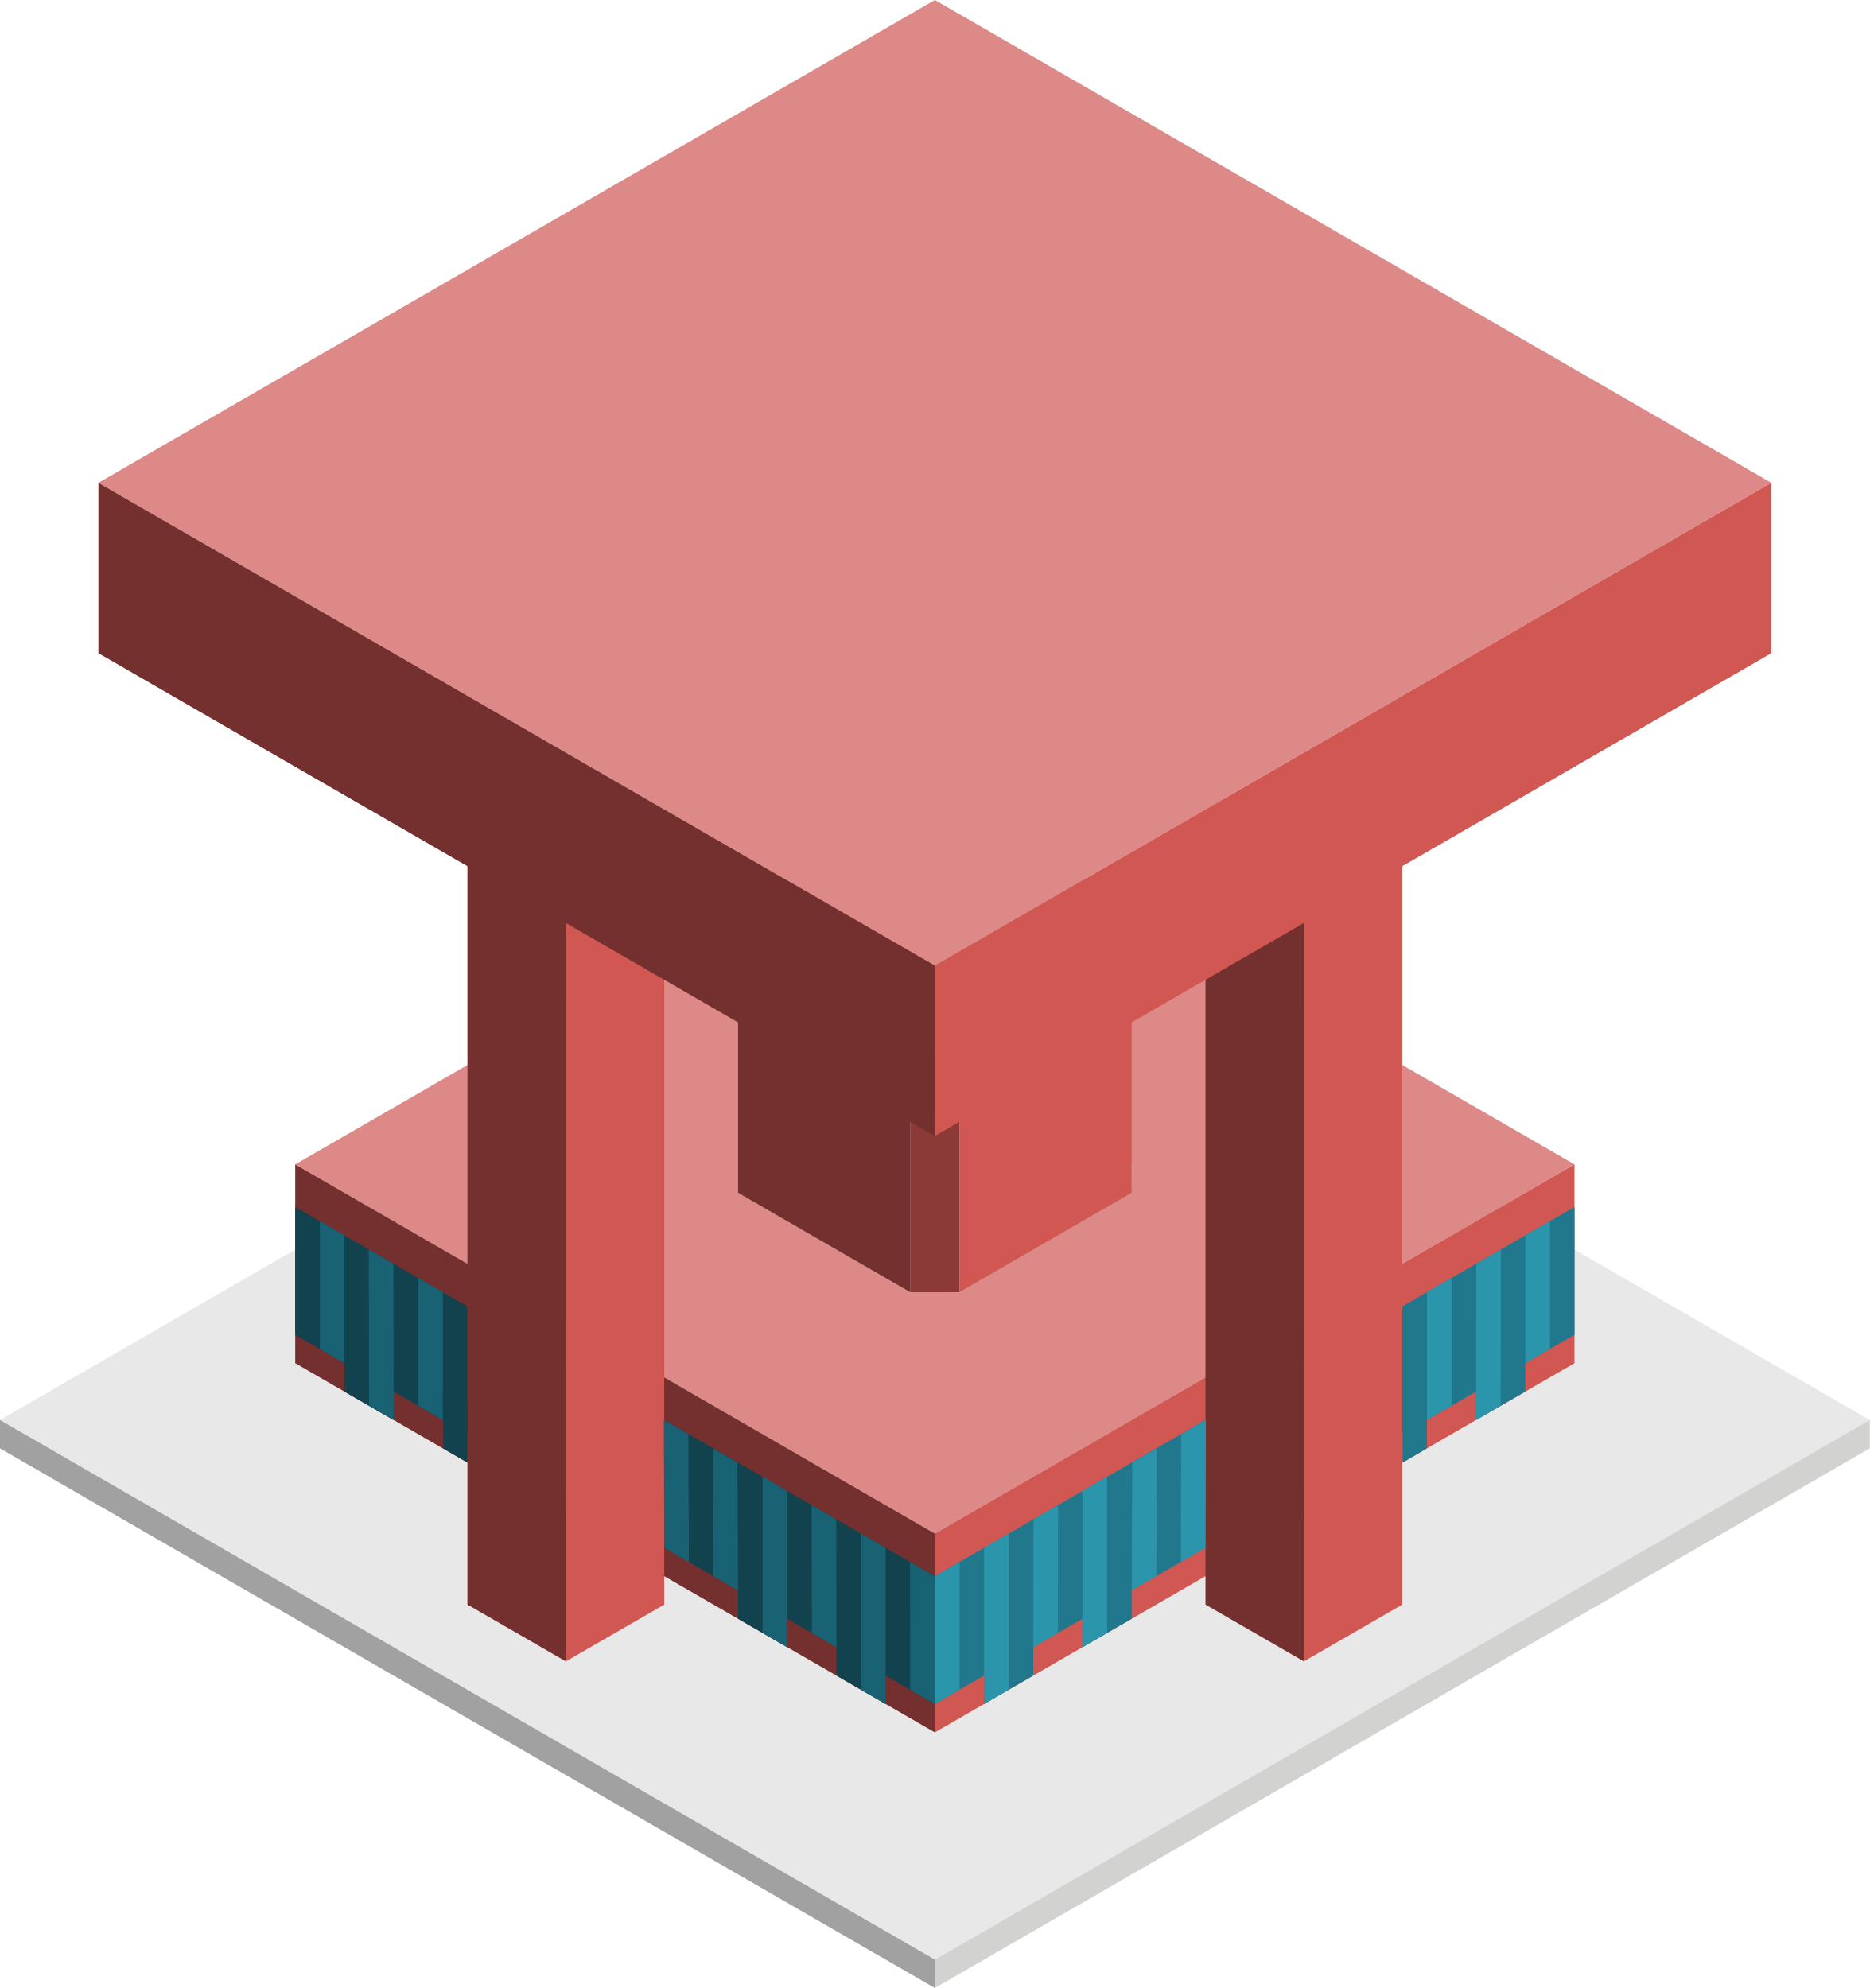
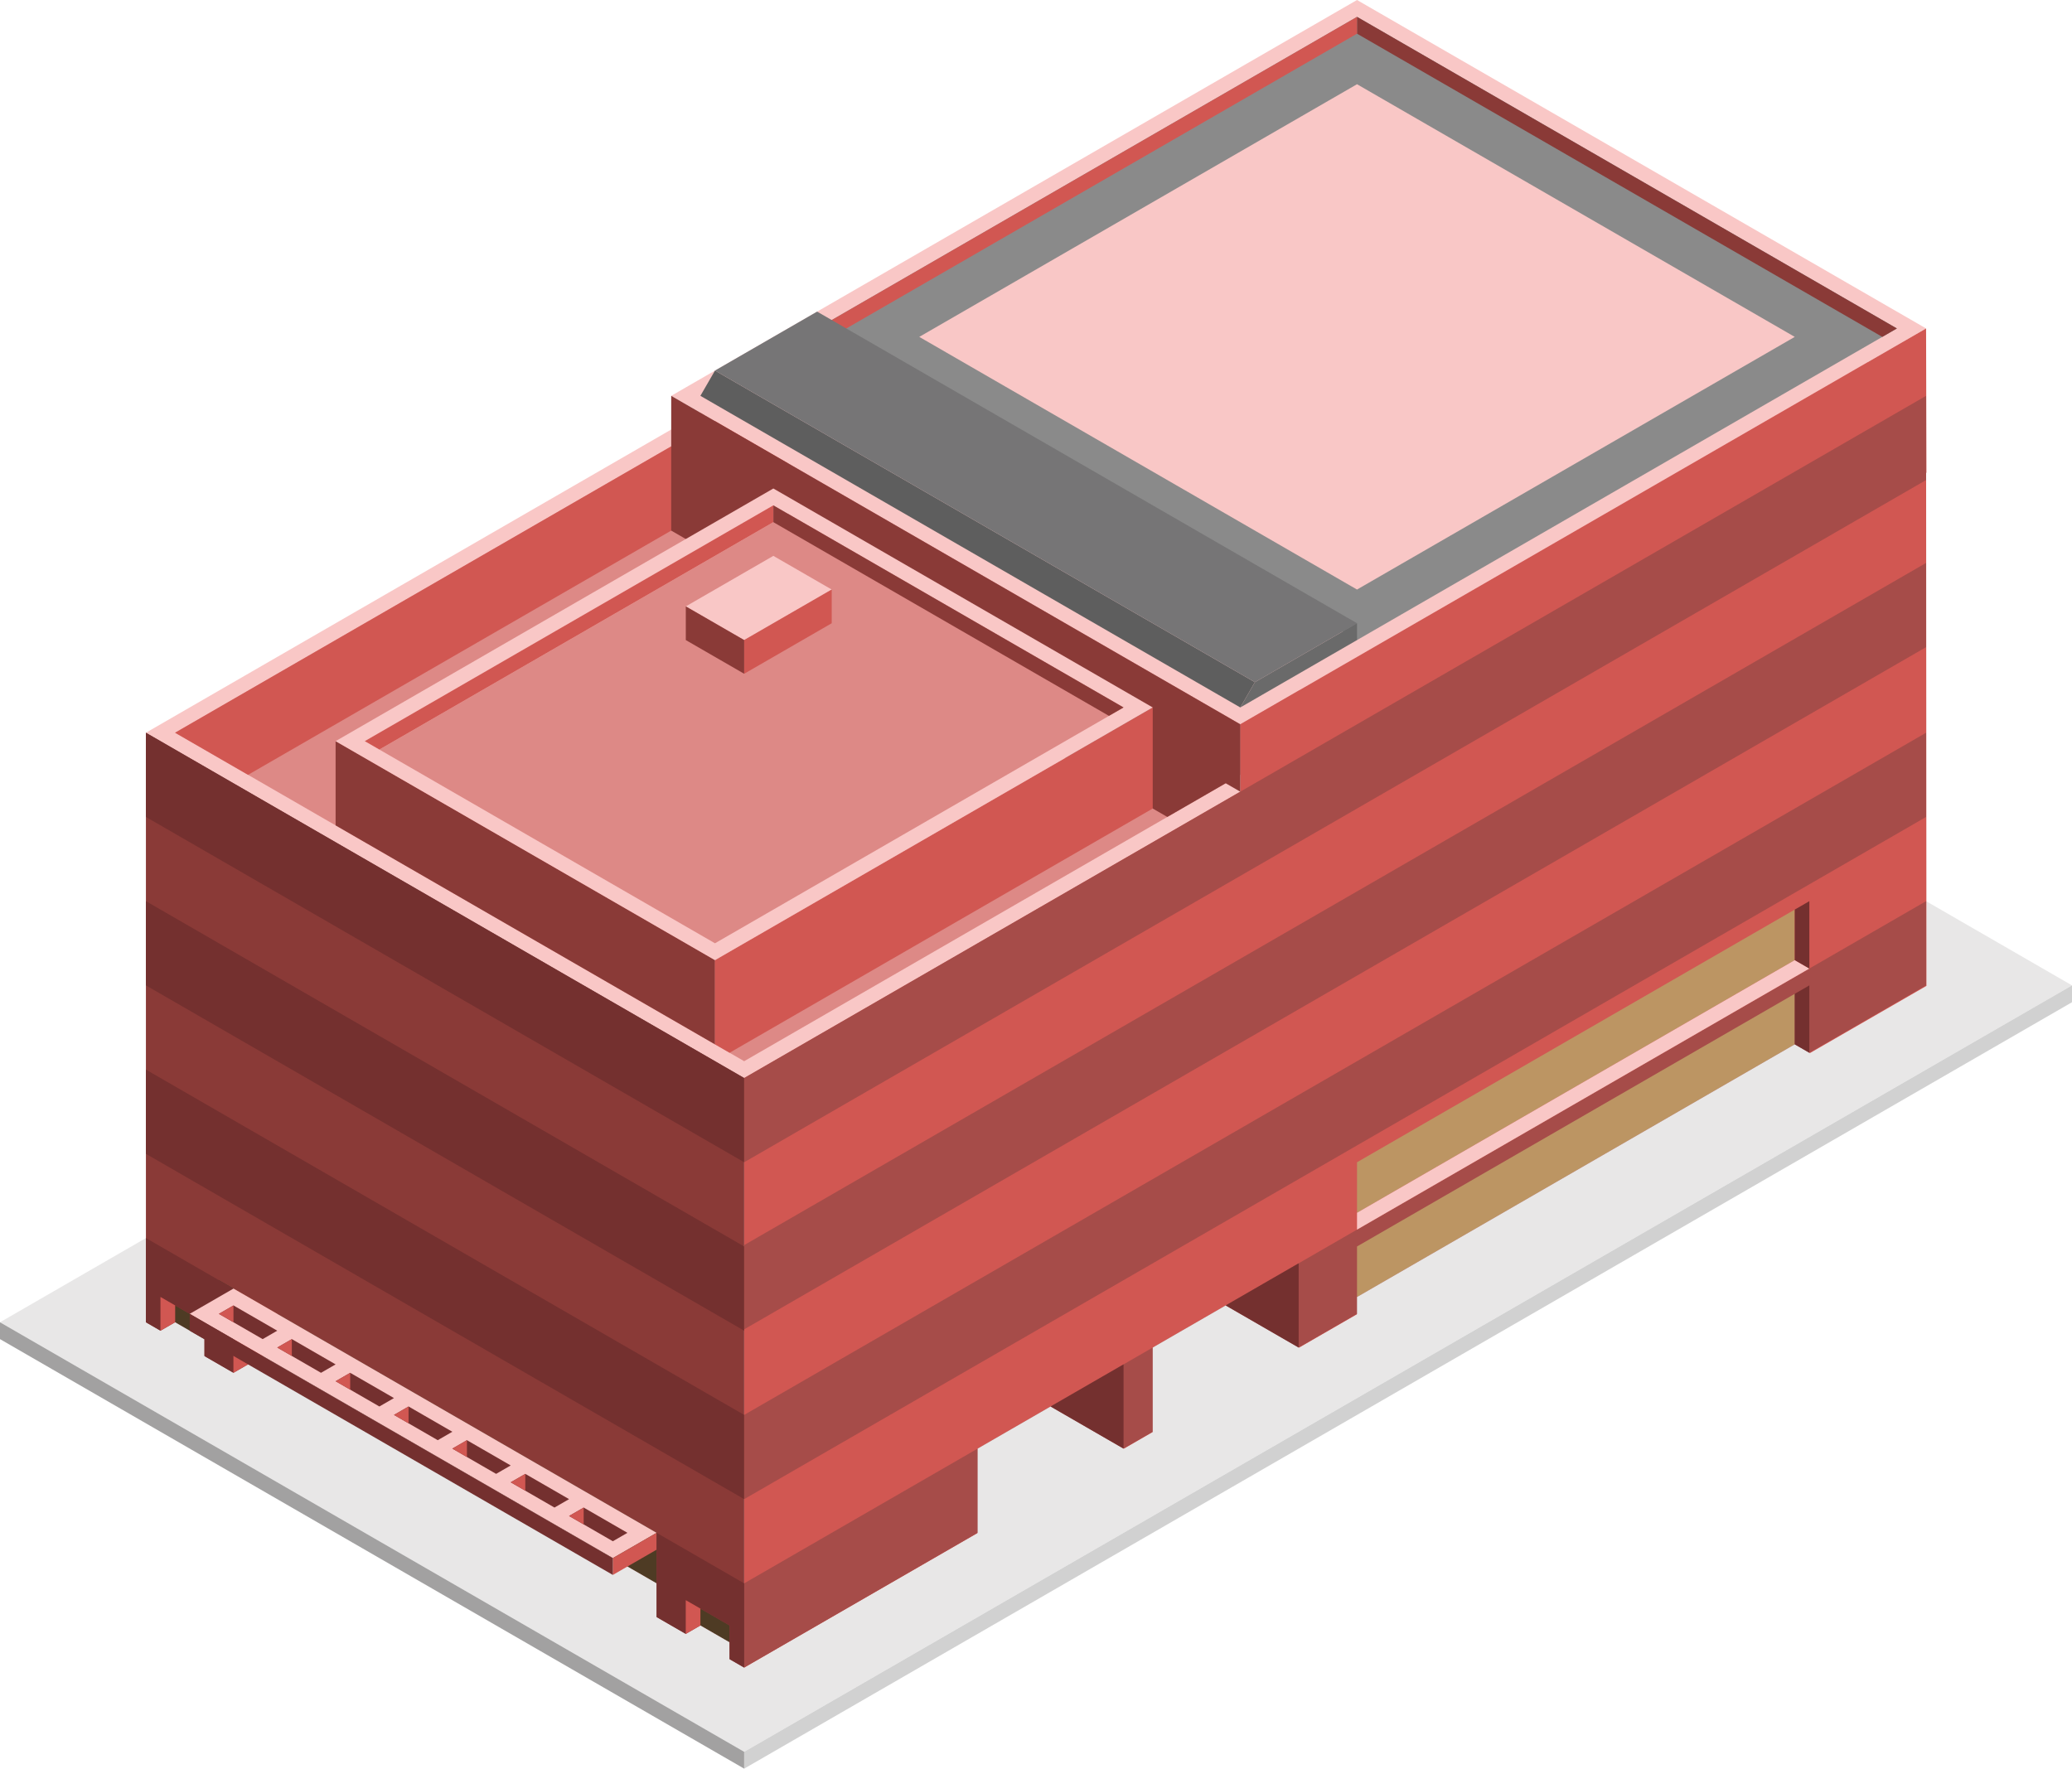
- <svg xmlns="http://www.w3.org/2000/svg" id="Layer_1" data-name="Layer 1" viewBox="0 0 190 202.073">
+ <svg xmlns="http://www.w3.org/2000/svg" id="Layer_1" data-name="Layer 1" viewBox="0 0 355 303.109">
  <defs>
    <style>
      .concrete-top {
-         fill: #e8e8e8;
+         fill: #e8e7e7;
+       }
+ 
+       .top-light {
+         fill: #f9c7c6;
+       }
+ 
+       .exterior-R-prim {
+         fill: #d15752;
+       }
+ 
+       .exterior-L-light {
+         fill: #8a3a37;
+       }
+ 
+       .window-L-prim {
+         fill: #4e3b24;
+       }
+ 
+       .exterior-L-prim {
+         fill: #74302f;
+       }
+ 
+       .top-prim {
+         fill: #dd8986;
+       }
+ 
+       .cls-1 {
+         fill: #8a8a8a;
+       }
+ 
+       .exterior-R-dark {
+         fill: #a64c49;
+       }
+ 
+       .window-R-prim {
+         fill: #bc9563;
      }

      .concrete-right {
-         fill: #d2d2d1;
+         fill: #d1d1d1;
      }

      .concrete-left {
        fill: #a2a1a1;
      }

-       .top-prim {
-         fill: #dd8987;
+       .cls-2 {
+         fill: #5e5e5e;
      }

-       .cls-1 {
-         fill: #bababa;
+       .cls-3 {
+         fill: #767576;
      }

-       .exterior-R-prim {
-         fill: #d15752;
-       }
- 
-       .exterior-L-prim {
-         fill: #73302f;
-       }
- 
-       .curtain-L-prim-dark {
-         fill: #11424d;
-       }
- 
-       .curtain-R-prim-dark {
-         fill: #21788c;
-       }
- 
-       .exterior-L-light {
-         fill: #8b3a37;
-       }
- 
-       .curtain-R-prim-light {
-         fill: #2b95ac;
-       }
- 
-       .curtain-L-prim-light {
-         fill: #196273;
+       .cls-4 {
+         fill: #6a6a6a;
      }
    </style>
  </defs>
-   <g id="Group">
-     <path id="concrete-C3" class="concrete-top" d="M95,199.186l95-54.848L95,89.489,0,144.338Z" />
-     <path id="concrete-C2" class="concrete-right" d="M95,199.186v2.887l95-54.848v-2.887Z" />
-     <path id="concrete-C1" class="concrete-left" d="M0,144.338v2.887l95,54.848v-2.887Z" />
-     <path id="Path" class="top-prim" d="M30,118.357l65,37.528,65-37.528L95,80.829Z" />
-     <path id="Path-2" data-name="Path" class="cls-1" d="M75,118.357v2.887l17.458,10.08,5.023.035,17.529-10.12.031-2.857L95,106.81Z" />
-     <path id="body-R2" class="exterior-R-prim" d="M95,176.092l65-37.528V118.357L95,155.885Z" />
-     <path id="body-L1" class="exterior-L-prim" d="M95,176.092,30,138.564V118.357l65,37.528Z" />
-     <path id="Path-3" data-name="Path" class="curtain-L-prim-dark" d="M85,170.318v-5.773l5,2.887v5.774Z" />
-     <path id="Path-4" data-name="Path" class="curtain-L-prim-dark" d="M75,164.545v-5.773l5,2.887v5.774Z" />
-     <path id="Path-5" data-name="Path" class="curtain-L-prim-dark" d="M35,141.451v-5.773l5,2.887v5.774Z" />
-     <path id="windows-R3" class="curtain-R-prim-dark" d="M160,122.687v12.99L95,173.205v-12.99Z" />
-     <path id="Path-6" data-name="Path" class="curtain-R-prim-dark" d="M105,170.318v-5.774l-5,2.887v5.774Z" />
-     <path id="windows-L2" class="curtain-L-prim-dark" d="M30,122.687v12.99l65,37.528v-12.99Z" />
-     <path id="body-L1-2" data-name="body-L1" class="exterior-L-prim" d="M47.5,85.159l10,5.774V168.875l-10-5.774Z" />
-     <path id="body-R2-2" data-name="body-R2" class="exterior-R-prim" d="M142.5,85.159l-10,5.774V168.875l10-5.774Z" />
-     <path id="body-R2-3" data-name="body-R2" class="exterior-R-prim" d="M57.5,168.875l10-5.774V96.706l-10-5.774Z" />
-     <path id="body-L1-3" data-name="body-L1" class="exterior-L-prim" d="M132.5,168.875l-10-5.774V96.706l10-5.774Z" />
-     <path id="body-C2" class="exterior-L-light" d="M92.5,131.347V111.14l2.5,1.443,2.5-1.443v20.207Z" />
-     <path id="body-R2-4" data-name="body-R2" class="exterior-R-prim" d="M115,121.244V101.036L97.5,111.14v20.207Z" />
-     <path id="body-L1-4" data-name="body-L1" class="exterior-L-prim" d="M75,101.036v20.207l17.5,10.104V111.14Z" />
-     <path id="windows-R4" class="curtain-R-prim-light" d="M97.5,171.762l.021-12.99-2.5,1.443L95,173.205Z" />
-     <path id="windows-L1" class="curtain-L-prim-light" d="M92.5,171.762l-.021-12.99,2.5,1.443L95,173.205Z" />
-     <path id="windows-R4-2" data-name="windows-R4" class="curtain-R-prim-light" d="M107.5,165.988l.021-12.99-2.5,1.443L105,167.432Z" />
-     <path id="windows-L1-2" data-name="windows-L1" class="curtain-L-prim-light" d="M82.5,165.988l-.021-12.99,2.5,1.443L85,167.432Z" />
-     <path id="windows-R4-3" data-name="windows-R4" class="curtain-R-prim-light" d="M117.5,160.215l.062-12.99-2.5,1.443L115,161.658Z" />
-     <path id="windows-L1-3" data-name="windows-L1" class="curtain-L-prim-light" d="M72.5,160.215l-.062-12.99,2.5,1.443L75,161.658Z" />
-     <path id="Path-7" data-name="Path" class="curtain-R-prim-dark" d="M115,164.545v-5.774l-5,2.887v5.774Z" />
-     <path id="Path-8" data-name="Path" class="curtain-R-prim-dark" d="M155,141.451v-5.774l-5,2.887v5.774Z" />
-     <path id="windows-R4-4" data-name="windows-R4" class="curtain-R-prim-light" d="M152.5,142.894l.021-15.877-2.5,1.443L150,144.338Z" />
-     <path id="windows-L1-4" data-name="windows-L1" class="curtain-L-prim-light" d="M37.5,142.894l-.021-15.877,2.5,1.443L40,144.338Z" />
-     <path id="windows-R4-5" data-name="windows-R4" class="curtain-R-prim-light" d="M102.5,171.762V155.885L100,157.328v15.877Z" />
-     <path id="windows-L1-5" data-name="windows-L1" class="curtain-L-prim-light" d="M87.5,171.762V155.885L90,157.328v15.877Z" />
-     <path id="windows-R4-6" data-name="windows-R4" class="curtain-R-prim-light" d="M112.5,165.988V150.111l-2.5,1.443v15.877Z" />
-     <path id="windows-L1-6" data-name="windows-L1" class="curtain-L-prim-light" d="M77.5,165.988V150.111l2.5,1.443v15.877Z" />
-     <path id="windows-R4-7" data-name="windows-R4" class="curtain-R-prim-light" d="M122.5,157.328l.042-12.99-2.5,1.443L120,158.771Z" />
-     <path id="windows-L1-7" data-name="windows-L1" class="curtain-L-prim-light" d="M67.5,157.328l-.042-12.99,2.5,1.443L70,158.771Z" />
-     <path id="windows-R4-8" data-name="windows-R4" class="curtain-R-prim-light" d="M157.5,137.121V124.13l-2.5,1.443v12.99Z" />
-     <path id="windows-L1-8" data-name="windows-L1" class="curtain-L-prim-light" d="M32.5,137.121V124.13l2.5,1.443v12.99Z" />
-     <path id="windows-R4-9" data-name="windows-R4" class="curtain-R-prim-light" d="M147.5,142.894v-12.99l-2.5,1.443v12.99Z" />
-     <path id="windows-L1-9" data-name="windows-L1" class="curtain-L-prim-light" d="M42.5,142.894v-12.99l2.5,1.443v12.99Z" />
-     <path id="Path-9" data-name="Path" class="curtain-R-prim-dark" d="M145,147.224v-5.774l-2.5,1.443.042,5.774Z" />
-     <path id="Path-10" data-name="Path" class="curtain-L-prim-dark" d="M45.041,147.224,45,141.451l2.5,1.443v5.773Z" />
-     <path id="anchor-01_100.34" data-name="Path" class="top-prim" d="M10,49.075,95,0l85,49.075L95,98.15Z" />
-     <path id="body-R2-5" data-name="body-R2" class="exterior-R-prim" d="M95,115.47l85-49.075v-17.32L95,98.15Z" />
-     <path id="body-L1-5" data-name="body-L1" class="exterior-L-prim" d="M95,115.47,10,66.395v-17.32L95,98.15Z" />
-   </g>
+   <path id="Path" class="concrete-top" d="M127.5,300.222,355,168.875,227.5,95.263,0,226.61Z" />
+   <path id="Path-2" data-name="Path" class="top-light" d="M25,125.574,227.5,8.66,330,67.838,127.5,184.752Z" />
+   <path id="Path-3" data-name="Path" class="exterior-R-prim" d="M127.5,184.752V285.788L330.06,168.961,330,67.838Z" />
+   <path id="Path-4" data-name="Path" class="exterior-L-light" d="M25,125.574,127.5,184.752V285.788L25,226.61Z" />
+   <path id="Path-5" data-name="Path" class="window-L-prim" d="M37.5,219.393l75,43.301v8.66l-75-43.301Z" />
+   <path id="Path-6" data-name="Path" class="window-L-prim" d="M120,278.571v-2.887l5,2.887v2.887Z" />
+   <path id="Path-7" data-name="Path" class="window-L-prim" d="M30,226.61v-2.887l5,2.887v2.887Z" />
+   <path id="Path-8" data-name="Path" class="concrete-top" d="M115,281.458l5-2.887,5,2.887v5.773Z" />
+   <path id="Path-9" data-name="Path" class="exterior-L-prim" d="M35,226.61l-7.5-4.33v5.773L25,226.61V212.176l15,8.66V235.27l-5-2.887Z" />
+   <path id="Path-10" data-name="Path" class="concrete-top" d="M25,229.497l5-2.887,5,2.887V235.27Z" />
+   <path id="Path-11" data-name="Path" class="concrete-top" d="M32.5,239.6,45,232.383l67.5,38.971v14.434Z" />
+   <path id="Path-12" data-name="Path" class="exterior-R-prim" d="M40,235.27l7.5-4.33v-5.774l-7.5-4.33Z" />
+   <path id="Path-13" data-name="Path" class="top-light" d="M40,220.836l-7.5,4.33L105,267.024l7.5-4.33Z" />
+   <path id="Path-14" data-name="Path" class="exterior-R-prim" d="M105,267.024v2.887l7.5-4.33v-2.887Z" />
+   <path id="Path-15" data-name="Path" class="exterior-L-prim" d="M32.5,225.167v2.887L105,269.911v-2.887Z" />
+   <path id="Path-16" data-name="Path" class="exterior-L-prim" d="M37.5,225.167l2.5-1.443,7.5,4.33L45,229.497Z" />
+   <path id="Path-17" data-name="Path" class="exterior-L-prim" d="M47.5,230.94l2.5-1.443,7.5,4.33L55,235.27Z" />
+   <path id="Path-18" data-name="Path" class="exterior-L-prim" d="M57.5,236.714,60,235.27l7.5,4.33L65,241.044Z" />
+   <path id="Path-19" data-name="Path" class="exterior-L-prim" d="M67.5,242.487l2.5-1.444,7.5,4.33L75,246.817Z" />
+   <path id="Path-20" data-name="Path" class="exterior-L-prim" d="M77.5,248.261l2.5-1.443,7.5,4.33L85,252.591Z" />
+   <path id="Path-21" data-name="Path" class="exterior-L-prim" d="M87.5,254.034l2.5-1.443,7.5,4.33L95,258.364Z" />
+   <path id="Path-22" data-name="Path" class="exterior-L-prim" d="M97.5,259.808l2.5-1.444,7.5,4.33-2.5,1.443Z" />
+   <path id="Path-23" data-name="Path" class="exterior-R-prim" d="M40,223.723V226.61l-2.5-1.444Z" />
+   <path id="Path-24" data-name="Path" class="exterior-R-prim" d="M50,229.497v2.887L47.5,230.94Z" />
+   <path id="Path-25" data-name="Path" class="exterior-R-prim" d="M60,235.27v2.887l-2.5-1.444Z" />
+   <path id="Path-26" data-name="Path" class="exterior-R-prim" d="M70,241.044v2.887l-2.5-1.443Z" />
+   <path id="Path-27" data-name="Path" class="exterior-R-prim" d="M80,246.817v2.887l-2.5-1.443Z" />
+   <path id="Path-28" data-name="Path" class="exterior-R-prim" d="M90,252.591v2.887l-2.5-1.443Z" />
+   <path id="Path-29" data-name="Path" class="exterior-R-prim" d="M100,258.364v2.887l-2.5-1.444Z" />
+   <path id="Path-30" data-name="Path" class="top-prim" d="M30,125.574l97.5,56.292L230,122.687l-95-57.735Z" />
+   <path id="Path-31" data-name="Path" class="exterior-R-prim" d="M135,64.952V79.386L42.5,132.79,30,125.574Z" />
+   <path id="Path-32" data-name="Path" class="exterior-L-light" d="M57.5,127.017v14.434l65,37.528V164.545Z" />
+   <path id="Path-33" data-name="Path" class="top-light" d="M115,67.839,232.5,0,330,56.292,212.5,124.13Z" />
+   <path id="Path-34" data-name="Path" class="cls-1" d="M140,56.292l92.5,53.405L325,56.292,232.5,2.887Z" />
+   <path id="Path-35" data-name="Path" class="exterior-L-light" d="M232.5,2.887V5.773l90,51.962,2.5-1.443Z" />
+   <path id="Path-36" data-name="Path" class="exterior-R-prim" d="M140,56.292l2.5,1.444,90-51.962V2.887Z" />
+   <path id="Path-37" data-name="Path" class="exterior-R-prim" d="M212.5,147.224V124.13L330,56.292l.06,24.719Z" />
+   <path id="Path-38" data-name="Path" class="exterior-L-prim" d="M25,125.574l102.5,59.178v14.434L25,140.007Z" />
+   <path id="Path-39" data-name="Path" class="exterior-L-prim" d="M25,154.441,127.5,213.62v14.434L25,168.875Z" />
+   <path id="Path-40" data-name="Path" class="exterior-L-prim" d="M25,183.309l102.5,59.178v14.434L25,197.742Z" />
+   <path id="Path-41" data-name="Path" class="exterior-R-dark" d="M127.5,199.186,330,82.272V67.838L127.5,184.752Z" />
+   <path id="Path-42" data-name="Path" class="exterior-R-dark" d="M127.5,227.82,330,110.906V96.473L127.5,213.386Z" />
+   <path id="Path-43" data-name="Path" class="exterior-R-dark" d="M127.5,256.921,330,140.007V125.574L127.5,242.487Z" />
+   <path id="Path-44" data-name="Path" class="exterior-R-dark" d="M127.5,285.788,330,168.875V154.441L127.5,271.354Z" />
+   <path id="Path-45" data-name="Path" class="exterior-L-prim" d="M125,278.571l-7.5-4.33v5.774l-5-2.887V262.694l15,8.66v14.434L125,284.345Z" />
+   <path id="Path-46" data-name="Path" class="exterior-R-prim" d="M117.5,280.015l2.5-1.444v-2.887l-2.5-1.443Z" />
+   <path id="Path-47" data-name="Path" class="exterior-R-prim" d="M27.5,228.053,30,226.61v-2.887L27.5,222.28Z" />
+   <path id="Path-48" data-name="Path" class="concrete-top" d="M197.5,230.94l12.5-7.217,15,8.66-27.5,15.877Z" />
+   <path id="Path-49" data-name="Path" class="concrete-top" d="M167.5,248.261l12.5-7.217,15,8.66-27.5,15.877Z" />
+   <path id="Path-50" data-name="Path" class="exterior-L-prim" d="M222.5,230.94l-12.5-7.217,12.5-7.217Z" />
+   <path id="Path-51" data-name="Path" class="exterior-L-prim" d="M192.5,248.261V233.827L180,241.044Z" />
+   <path id="Path-52" data-name="Path" class="window-R-prim" d="M232.5,213.62v8.66l75-43.301v-8.66Z" />
+   <path id="Path-53" data-name="Path" class="window-R-prim" d="M232.5,199.186v8.66l75-43.301v-8.66Z" />
+   <path id="Path-54" data-name="Path" class="top-light" d="M310,165.988l-2.5-1.443-75,43.301v2.887Z" />
+   <path id="Path-55" data-name="Path" class="concrete-top" d="M232.5,222.28l75-43.301,5,2.887-80,46.188Z" />
+   <path id="Path-56" data-name="Path" class="exterior-L-prim" d="M307.5,170.318l2.5-1.443v11.547l-2.5-1.443Z" />
+   <path id="Path-57" data-name="Path" class="exterior-L-prim" d="M307.5,164.545v-8.66l2.5-1.443V165.988Z" />
+   <path id="Path-58" data-name="Path" class="concrete-right" d="M127.5,300.222v2.887L355,171.762V168.875Z" />
+   <path id="Path-59" data-name="Path" class="concrete-left" d="M0,226.61v2.887l127.5,73.612V300.222Z" />
+   <path id="Path-60" data-name="Path" class="exterior-L-light" d="M212.5,135.677V124.13L115,67.838V90.933l85,49.075,10-5.773Z" />
+   <path id="Path-61" data-name="Path" class="exterior-R-prim" d="M197.5,121.243v17.321L125,180.422l-2.5-1.443V164.545Z" />
+   <path id="Path-62" data-name="Path" class="top-light" d="M57.5,127.017l75-43.301,65,37.528-75,43.301Z" />
+   <path id="Path-63" data-name="Path" class="top-prim" d="M65,128.46l70-40.414,57.5,33.198-70,40.415Z" />
+   <path id="Path-64" data-name="Path" class="exterior-R-prim" d="M62.5,127.017l70-40.415v2.887L65,128.46Z" />
+   <path id="Path-65" data-name="Path" class="exterior-L-light" d="M192.5,121.243l-2.5,1.443L132.5,89.489V86.602Z" />
+   <path id="anchor_157.5_101.036_150" class="top-light" d="M232.5,14.434l75,43.301-75,43.301-75-43.301Z" />
+   <path id="Path-66" data-name="Path" class="cls-2" d="M120,67.838l2.5-4.33L215,116.913l-2.5,4.33Z" />
+   <path id="Path-67" data-name="Path" class="cls-3" d="M232.5,106.81,215,116.913,122.5,63.508,140,53.405Z" />
+   <path id="Path-68" data-name="Path" class="cls-4" d="M232.5,106.81v2.887l-20,11.547,2.5-4.33Z" />
+   <path id="Path-69" data-name="Path" class="top-light" d="M117.5,103.923l15-8.66,10,5.773-15,8.66Z" />
+   <path id="Path-70" data-name="Path" class="exterior-R-prim" d="M127.5,115.47l15-8.66v-5.774l-15,8.66Z" />
+   <path id="Path-71" data-name="Path" class="exterior-L-light" d="M117.5,103.923v5.773l10,5.774v-5.774Z" />
</svg>
